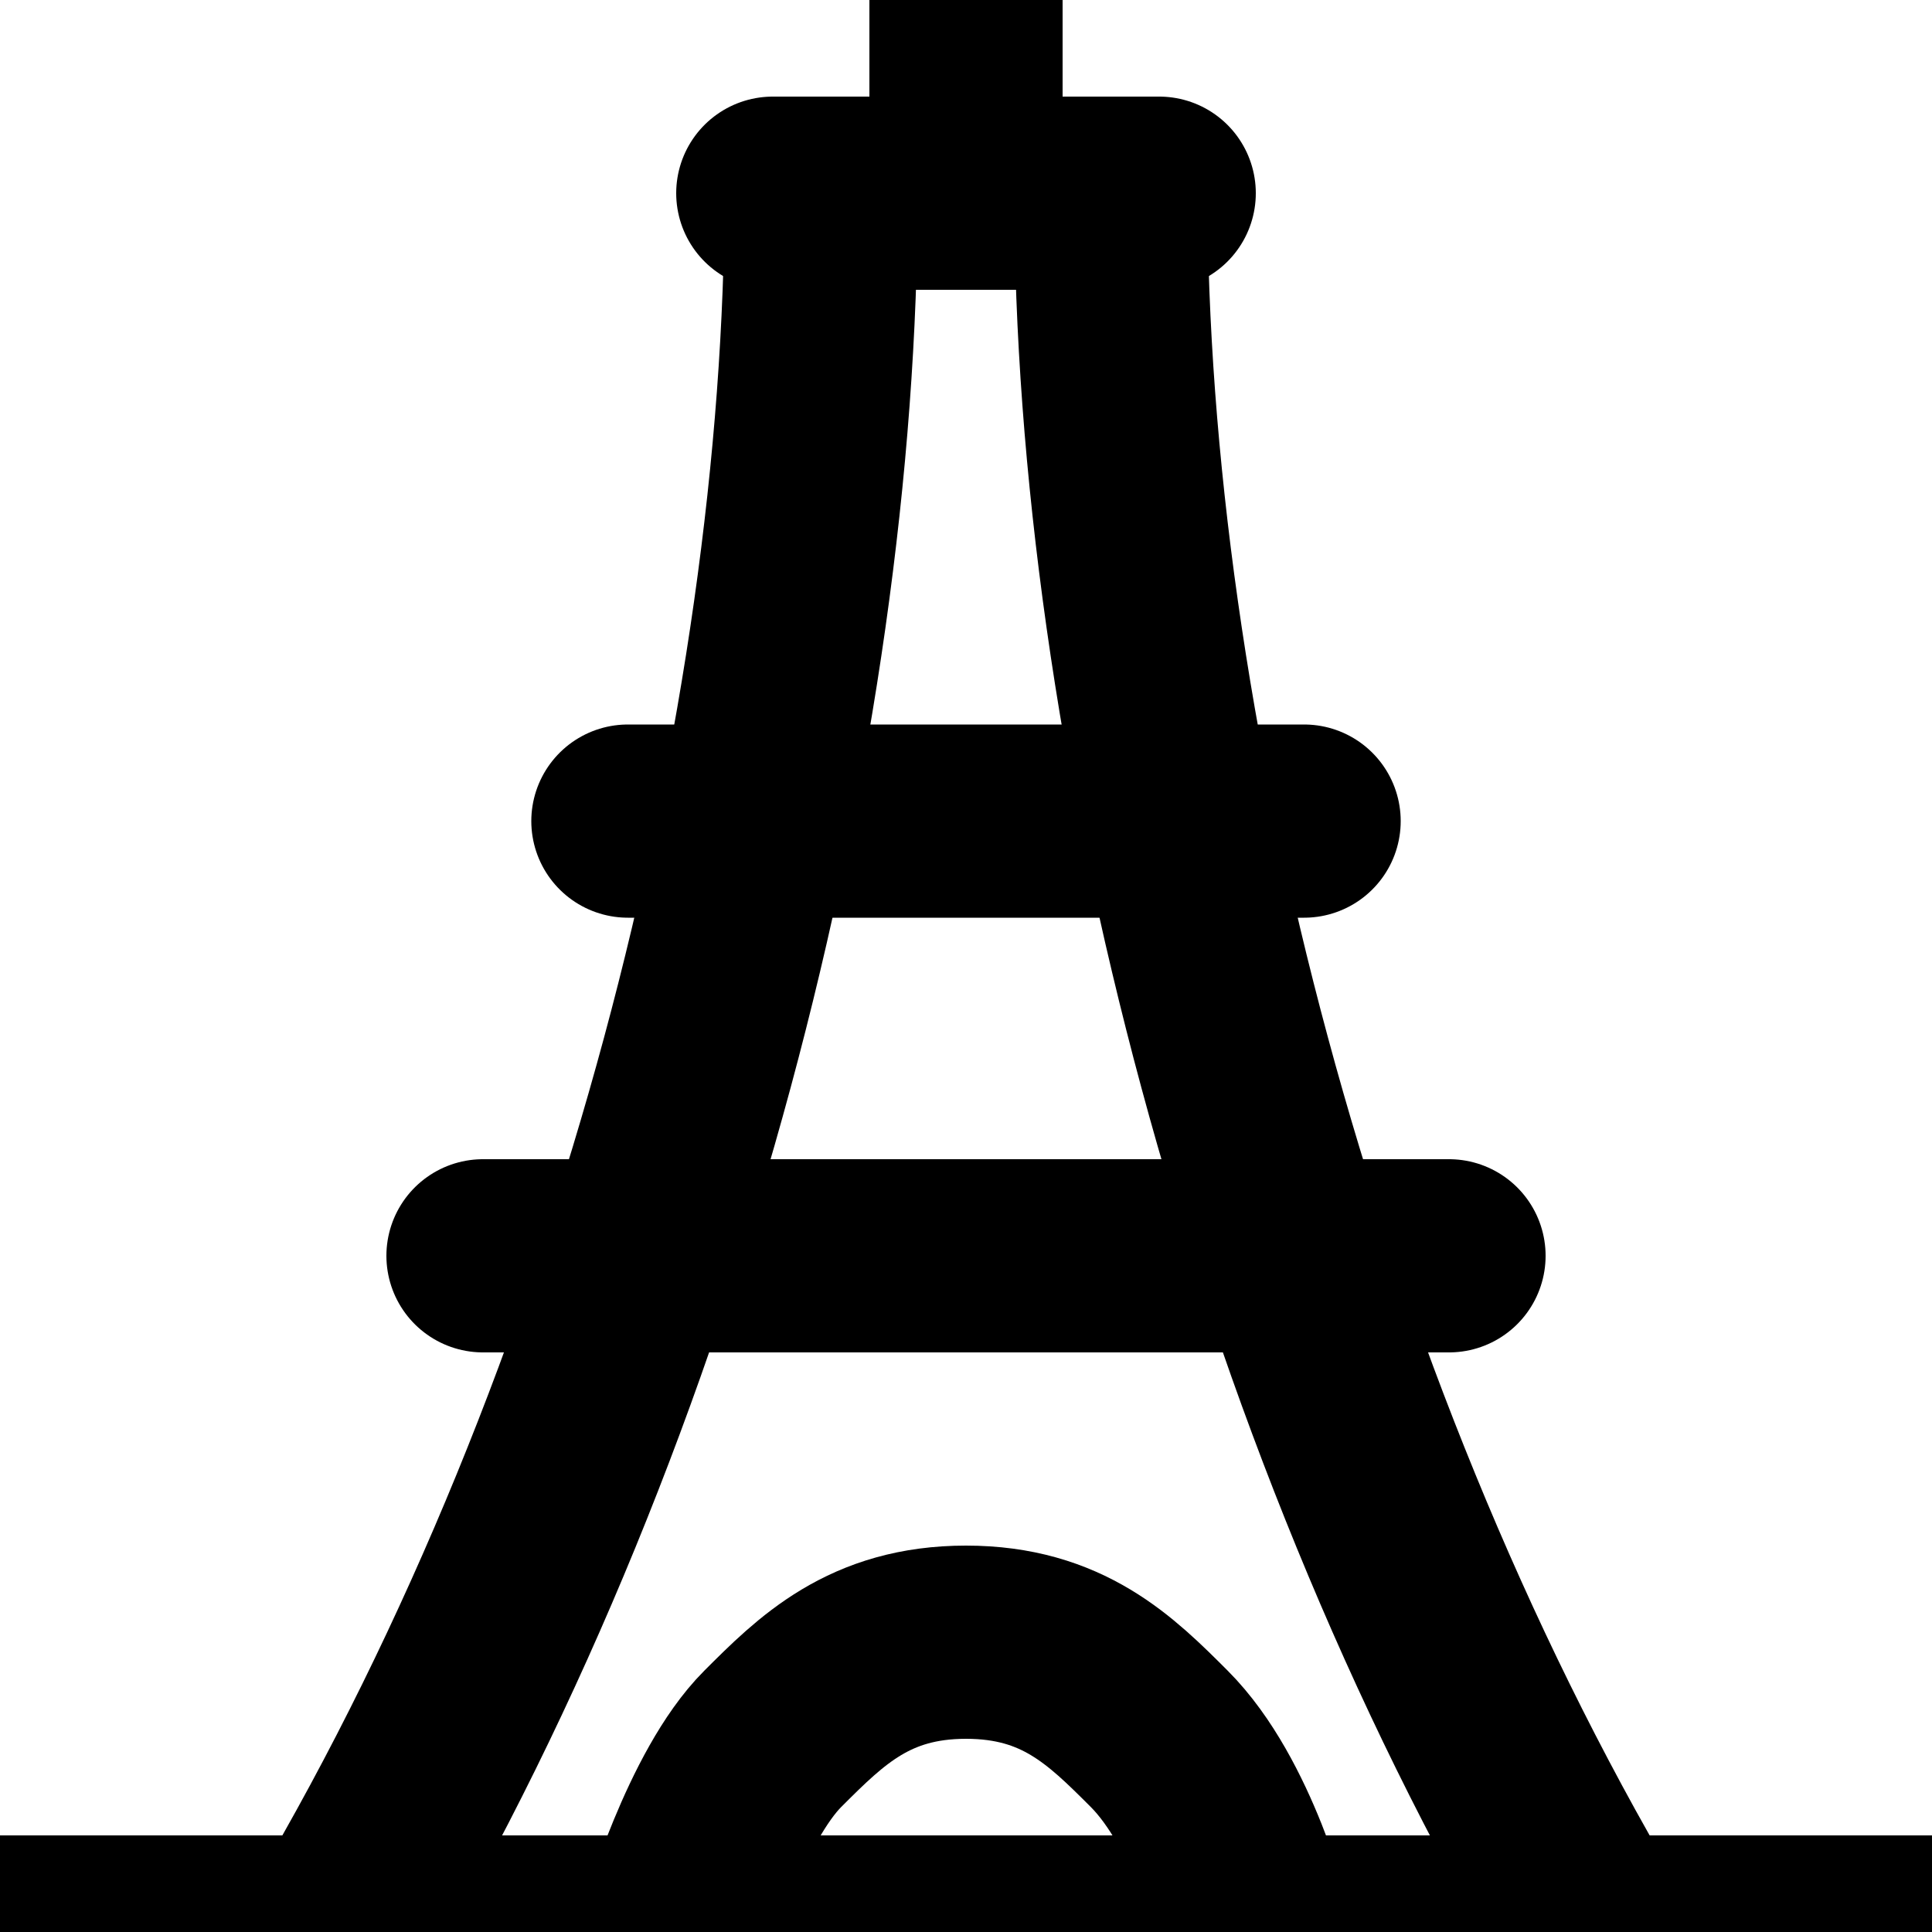
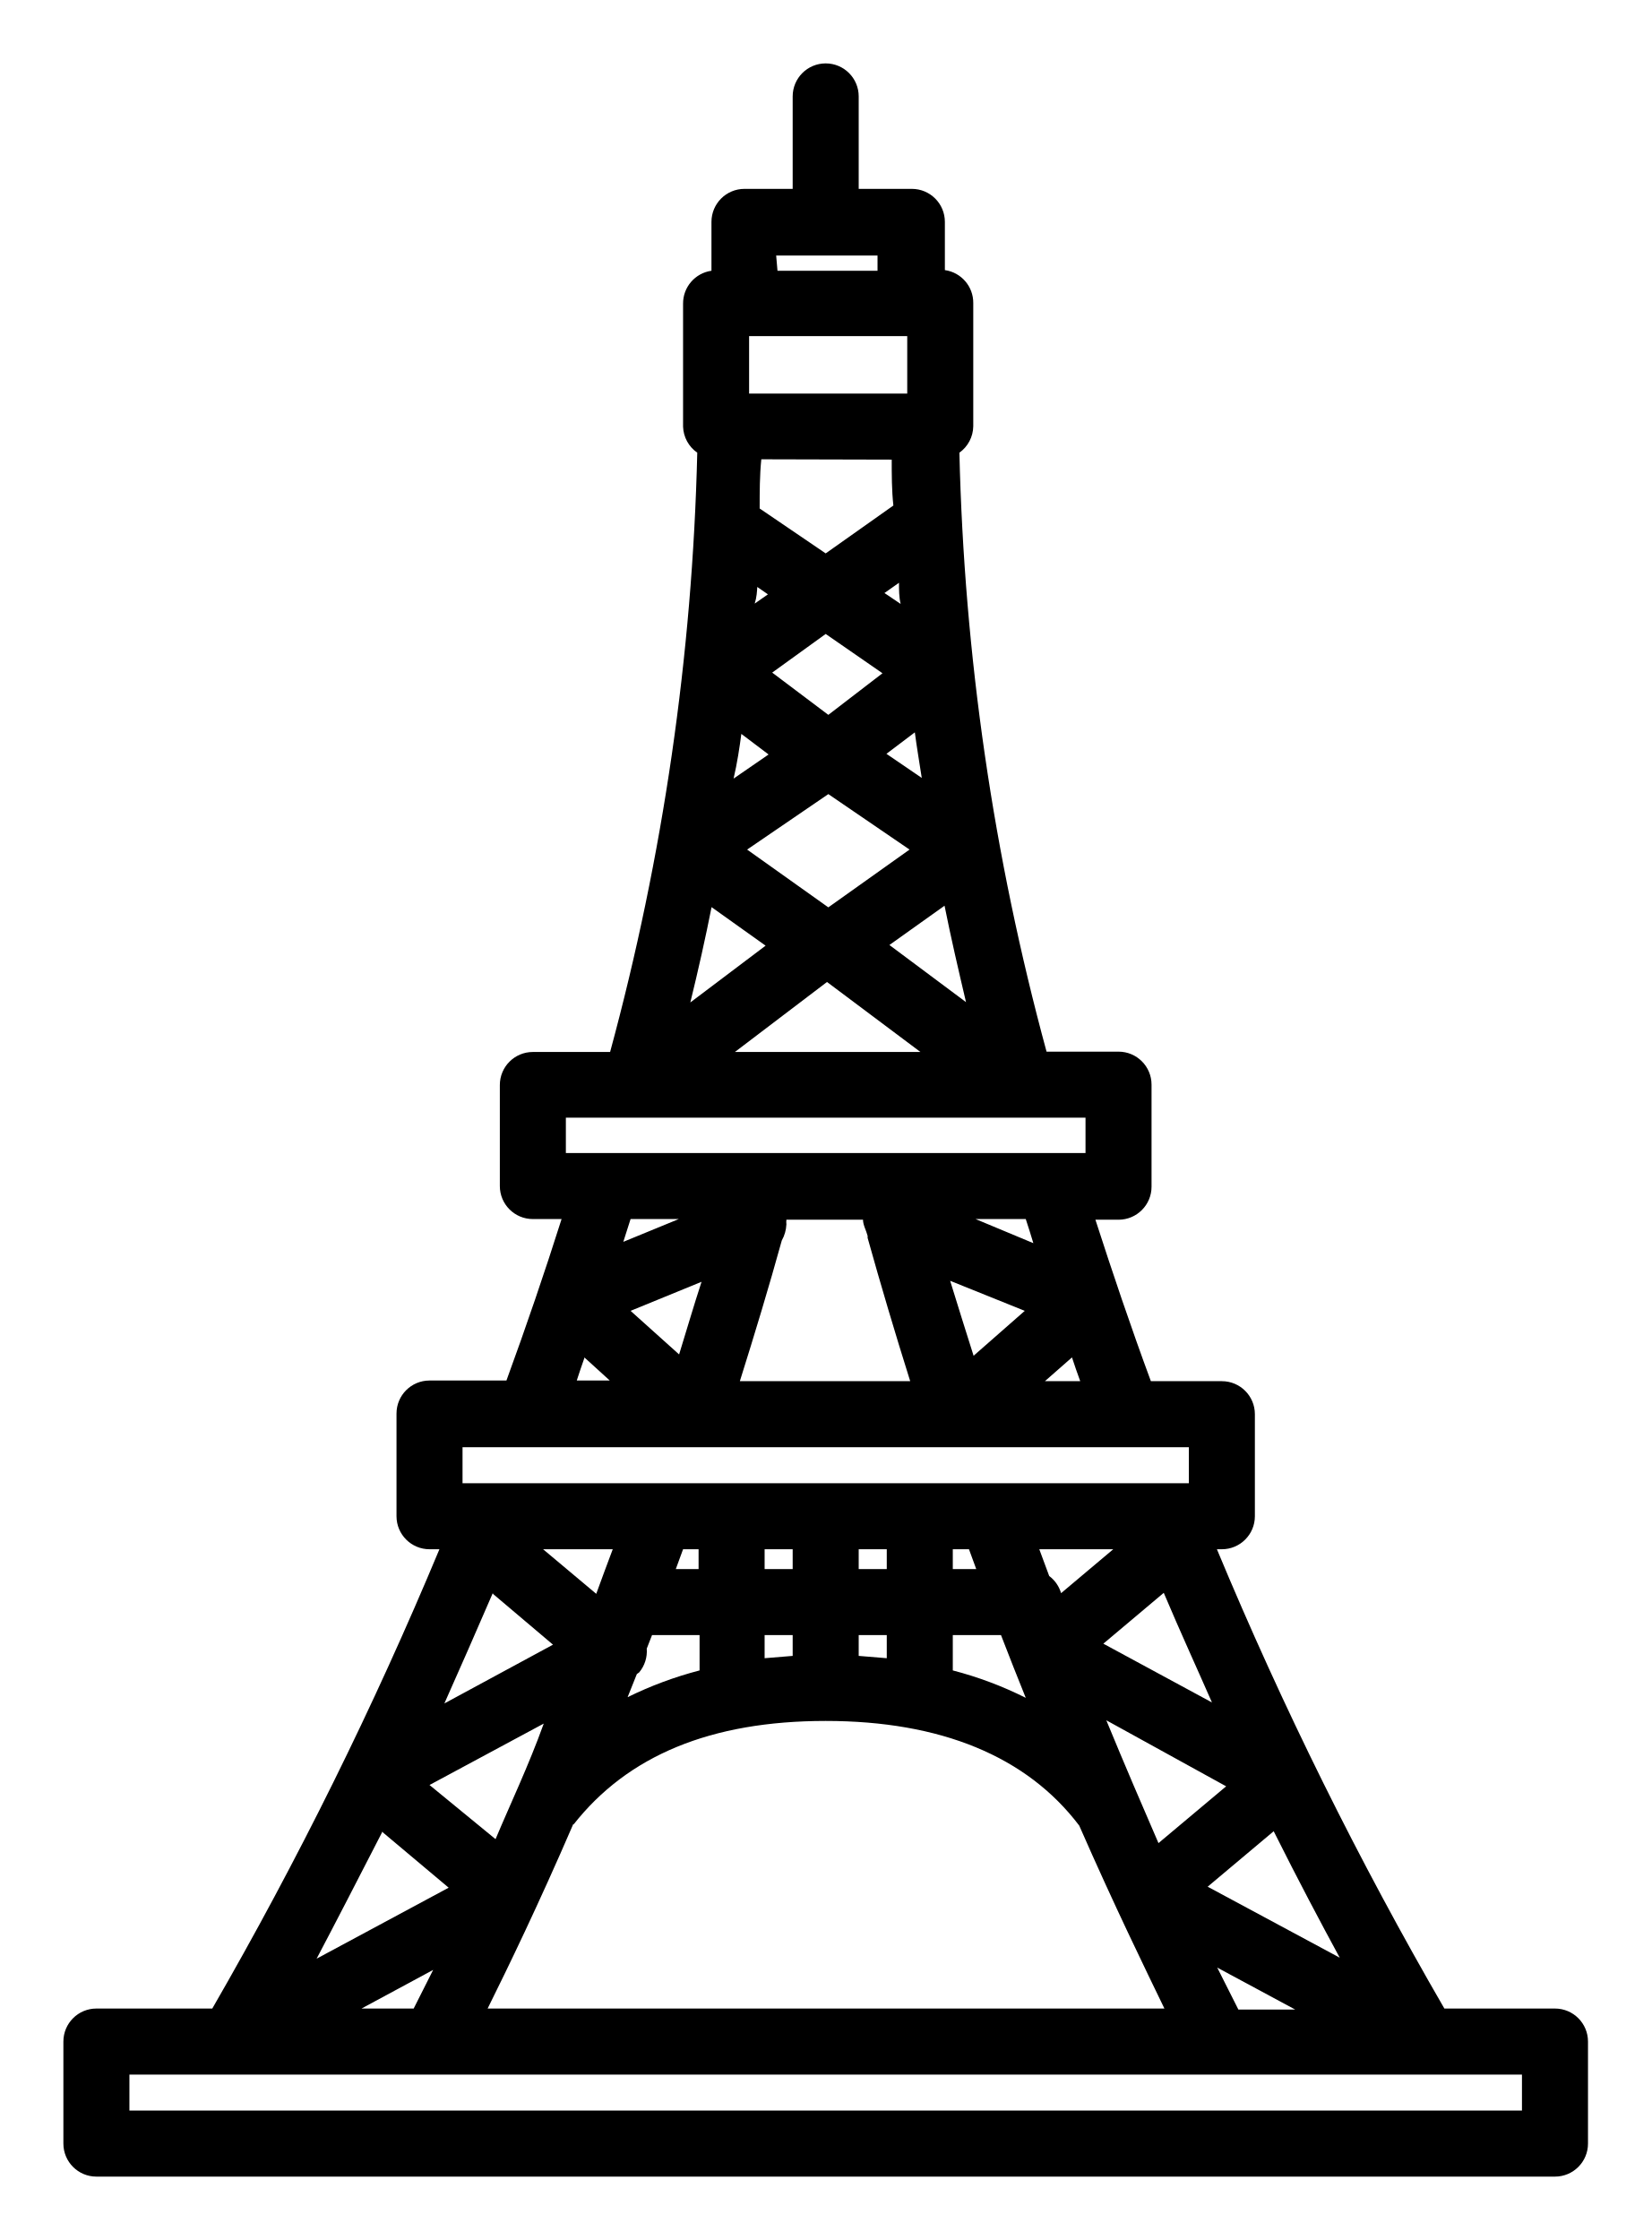
- <svg xmlns="http://www.w3.org/2000/svg" viewBox="4 4 40 40" fill="none" stroke="currentColor">
-   <path d="M21 8C21 19 17.5 33 11 44" stroke-width="4" stroke-linecap="round" stroke-linejoin="round" />
-   <path d="M27 8C27 19 30.5 33 37 44" stroke-width="4" stroke-linecap="round" stroke-linejoin="round" />
-   <path d="M4 44H44" stroke-width="4" stroke-linecap="round" stroke-linejoin="round" />
-   <path d="M14 30L34 30" stroke-width="4" stroke-linecap="round" />
-   <path d="M17 21L31 21" stroke-width="4" stroke-linecap="round" />
-   <path d="M20 8L28 8" stroke-width="4" stroke-linecap="round" />
-   <path d="M24 4V8" stroke-width="4" stroke-linecap="round" />
-   <path d="M18 44C18 44 18.812 41.188 20 40C21 39 22 38 24 38C26 38 27 39 28 40C29.344 41.344 30 44 30 44" stroke-width="4" stroke-linecap="round" stroke-linejoin="round" />
+ <svg xmlns="http://www.w3.org/2000/svg" viewBox="6.99 -1.92 50.02 67.84">
+   <path d="M54.09 58.91h-3.35A119 119 0 0 1 43.85 45H44a1 1 0 0 0 1-1v-3.09a1 1 0 0 0-1-1h-2.15c-.61-1.65-1.16-3.28-1.68-4.89h.7a1 1 0 0 0 1-1v-3.09a1 1 0 0 0-1-1h-2.18a75.9 75.9 0 0 1-2.64-18.14 1 1 0 0 0 .42-.8V7.26a1 1 0 0 0-.86-1V4.8a1 1 0 0 0-1-1H33V1a1 1 0 0 0-2 0v2.8h-1.46a1 1 0 0 0-1 1v1.48a1 1 0 0 0-.86 1V11a1 1 0 0 0 .43.79 76.3 76.3 0 0 1-2.64 18.15h-2.34a1 1 0 0 0-1 1V34a1 1 0 0 0 1 1H24c-.51 1.61-1.07 3.25-1.67 4.89H20a1 1 0 0 0-1 1V44a1 1 0 0 0 1 1h.3a121 121 0 0 1-6.88 13.91H9.91a1 1 0 0 0-1 1V63a1 1 0 0 0 1 1h44.18a1 1 0 0 0 1-1v-3.09a1 1 0 0 0-1-1m-36.15 0 2.17-1.17-.59 1.17zM30.15 48.3v-.7H31v.63zM22 53.78l-2-1.64 3.46-1.86c-.46 1.28-1.02 2.45-1.46 3.5m4.28-5 .07-.05a1 1 0 0 0 .23-.72c.05-.14.11-.27.16-.41h1.44v1.07a11.5 11.5 0 0 0-2.18.81zM33 47.6h.85v.7l-.85-.07zm2.85 0h1.46c.25.65.5 1.28.75 1.9a11.2 11.2 0 0 0-2.21-.83zm4.65 2.58 3.63 2-2.05 1.72c-.49-1.13-1.02-2.36-1.58-3.72m5.07 3.36c.75 1.5 1.43 2.78 2 3.83l-4-2.15zm-5.16-5.68 1.83-1.54c.49 1.16 1 2.27 1.46 3.32zm-1.28-1.53a1 1 0 0 0-.36-.52l-.3-.81h2.24zM36.34 45l.22.6h-.71V45zm-2.49.6H33V45h.85zm-2.85 0h-.85V45H31zm-2.85 0h-.69l.22-.6h.47zm-3.1.75L23.44 45h2.11c-.17.46-.34.9-.5 1.35m-3.13 0 1.82 1.54-3.29 1.78c.48-1.08.97-2.19 1.47-3.35zm-3.34 7.22 2 1.68-4 2.15c.57-1.08 1.25-2.4 2-3.86zm5.78-.23C26 51.25 28.52 50.2 32 50.2s6.09 1.07 7.68 3.17c1.07 2.44 2 4.34 2.58 5.54h-20.5c.6-1.21 1.53-3.12 2.6-5.6zm20.14 5.6-.64-1.27 2.36 1.27zM30.67 35.65a1.1 1.1 0 0 0 .14-.49.6.6 0 0 1 0-.14h2.32c0 .16.1.33.14.49v.06c.4 1.43.83 2.88 1.29 4.34H29.4c.45-1.43.88-2.85 1.27-4.26m-3.11 3.45-1.47-1.32 2.15-.88c-.24.73-.45 1.46-.68 2.2m8.21-2.23 2.26.91-1.55 1.36c-.24-.76-.48-1.52-.71-2.27m3.69 2.32c.08.24.16.48.25.72h-1.07zm-1.17-3.46L36.54 35h1.52c.08.25.16.49.23.73m-6.21-16-1.7-1.28L32 17.28l1.72 1.19zm0 2.4 2.46 1.68-2.46 1.75-2.46-1.75zm3.52 3.38c.2 1 .42 1.94.65 2.92l-2.32-1.73zm-1.76-4.6.86-.65c.06.46.14.92.21 1.38zm-.06-4.87.44-.31c0 .21 0 .43.05.64zm.69-6.04h-4.79V8.26h4.79zM34 12c0 .46 0 .93.05 1.39L32 14.84l-2-1.36c0-.5 0-1 .05-1.49zm-4.11 3.83.36.25-.4.28c.06-.19.07-.36.08-.54zm-.48 4.45.86.65-1.06.73c.11-.47.18-.93.24-1.39zm-.9 5.25 1.67 1.19-2.28 1.72c.24-.98.46-1.96.65-2.92zm3.53 2.29 2.83 2.12h-5.62zm-1.54-22h3.07v.46h-3.03zm-6.37 26.11h15.74V33H24.13zM27.55 35l-1.68.69c.07-.23.15-.46.22-.69zm-2.86 4.19.77.7h-1c.07-.22.15-.45.23-.68zM21 41.91h22V43H21zM53.09 62H10.91v-1.09h42.18z" fill="currentColor" />
</svg>
